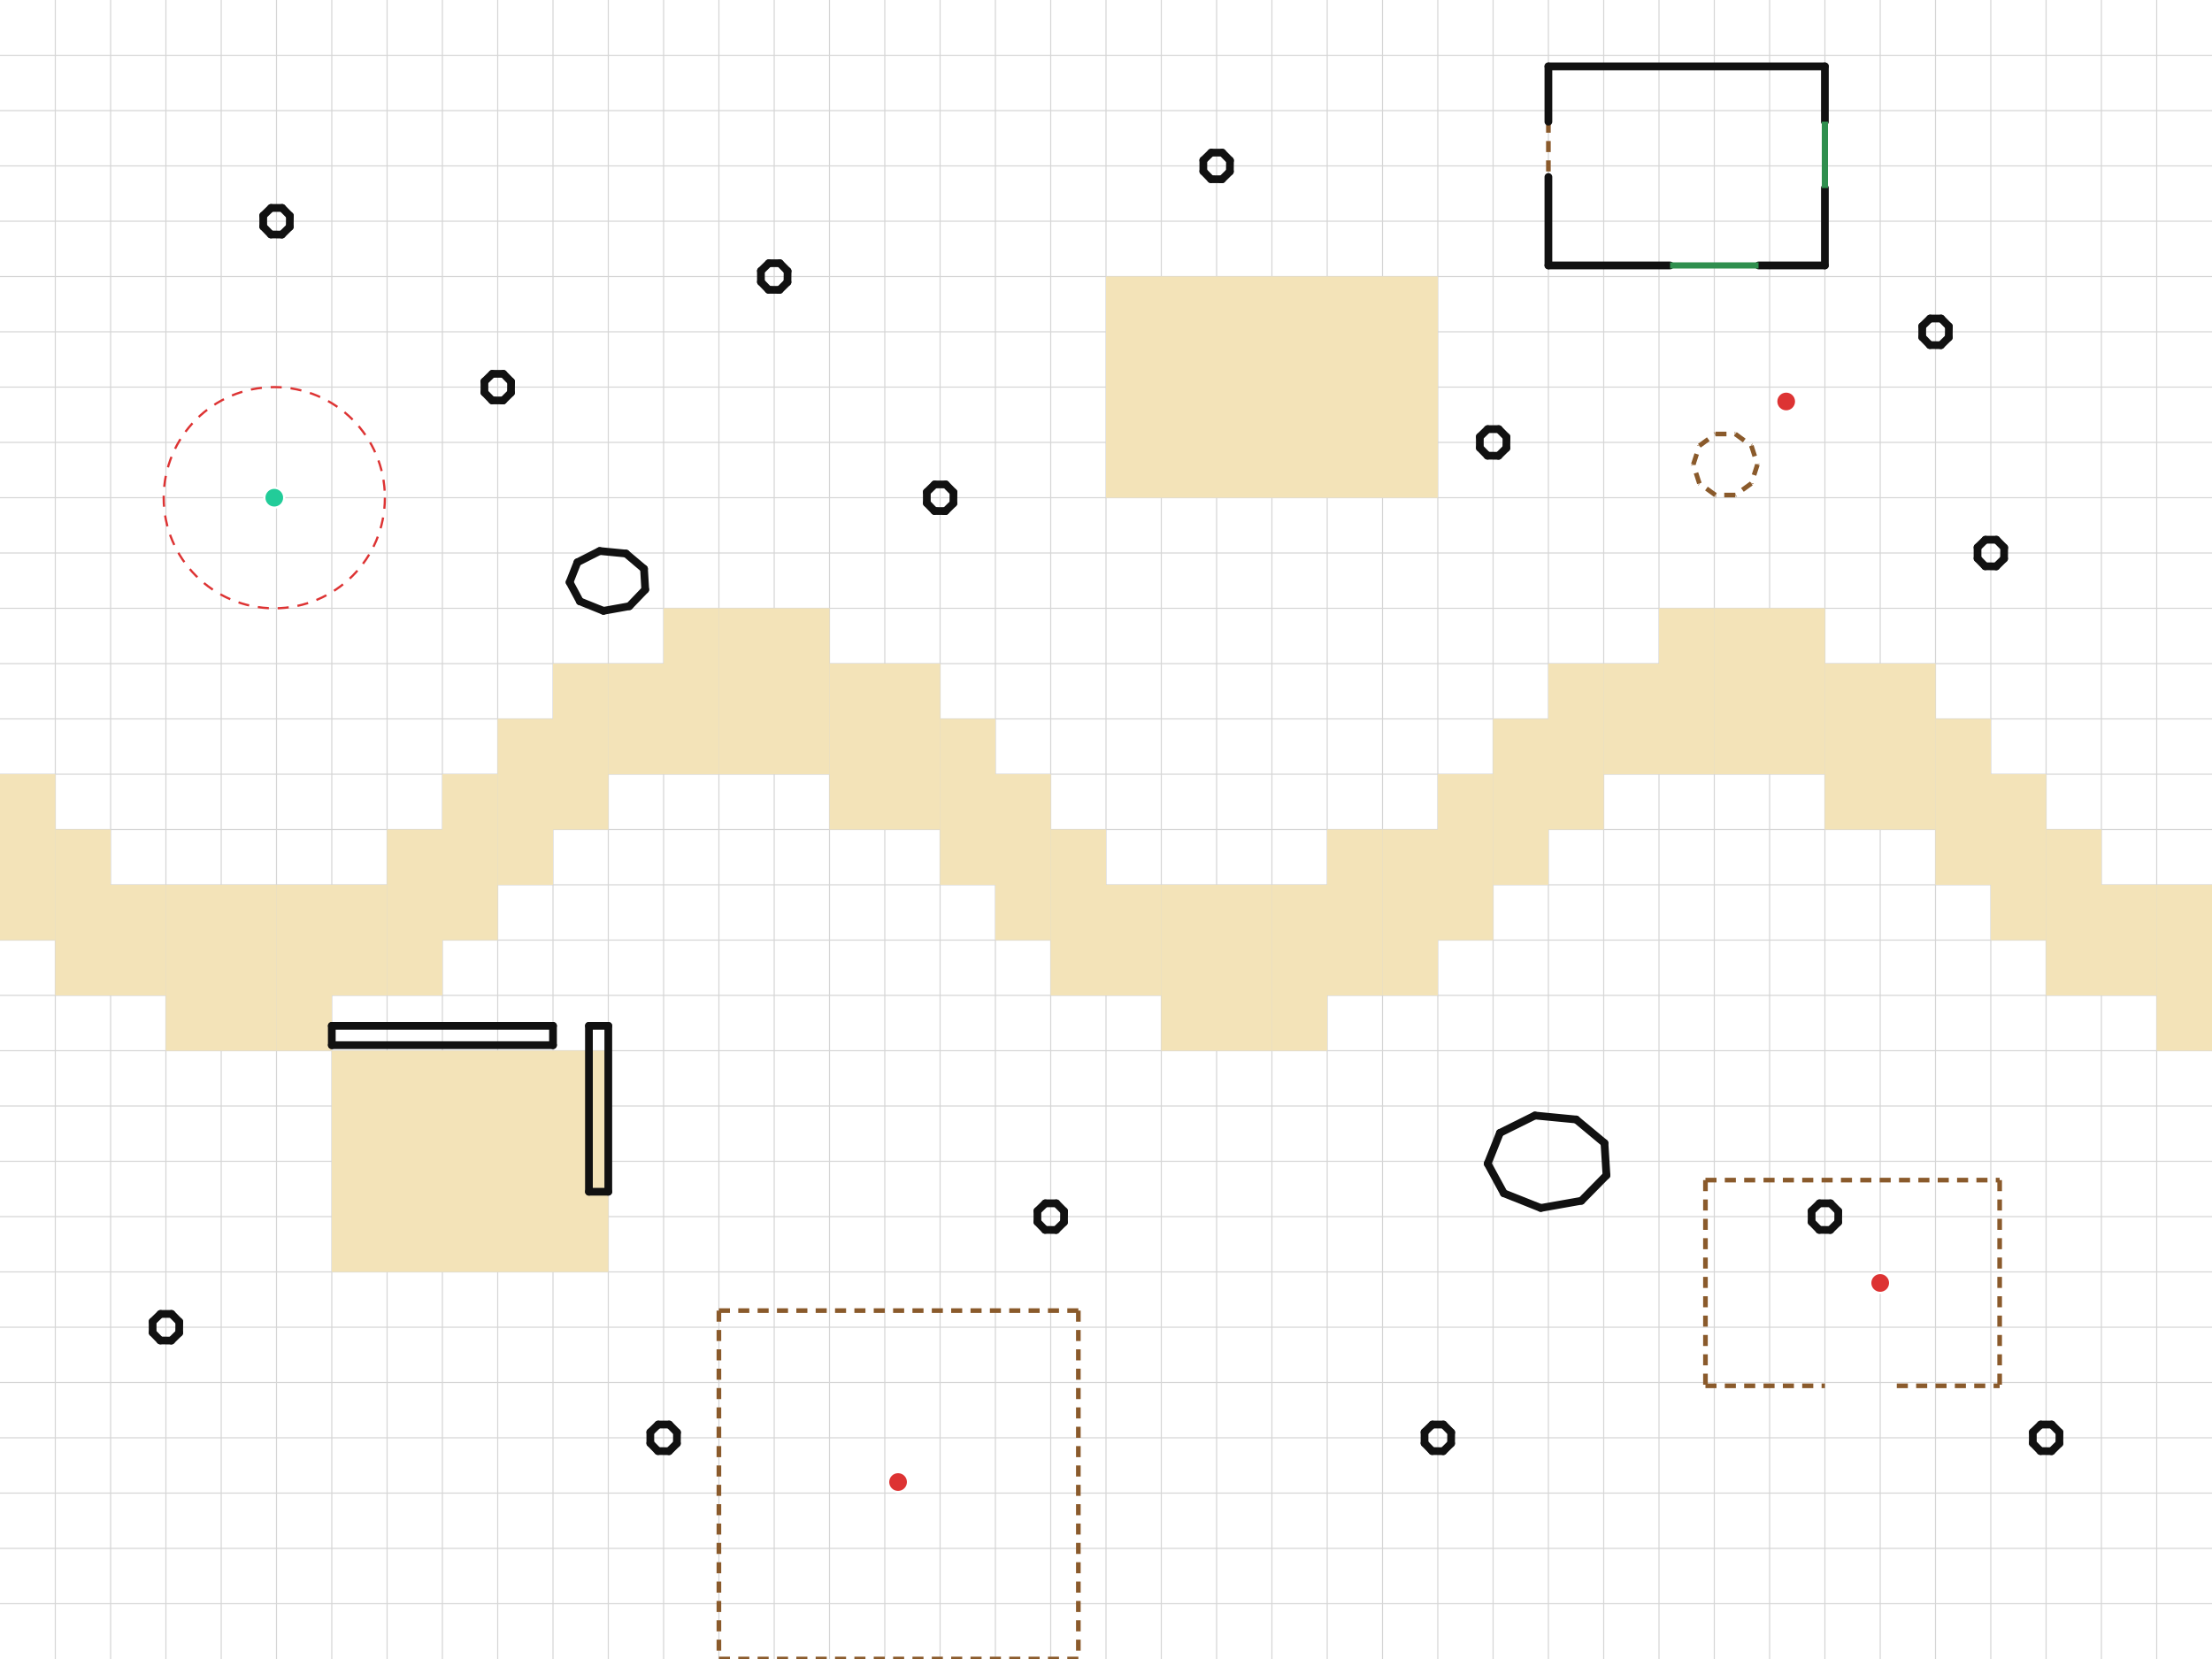
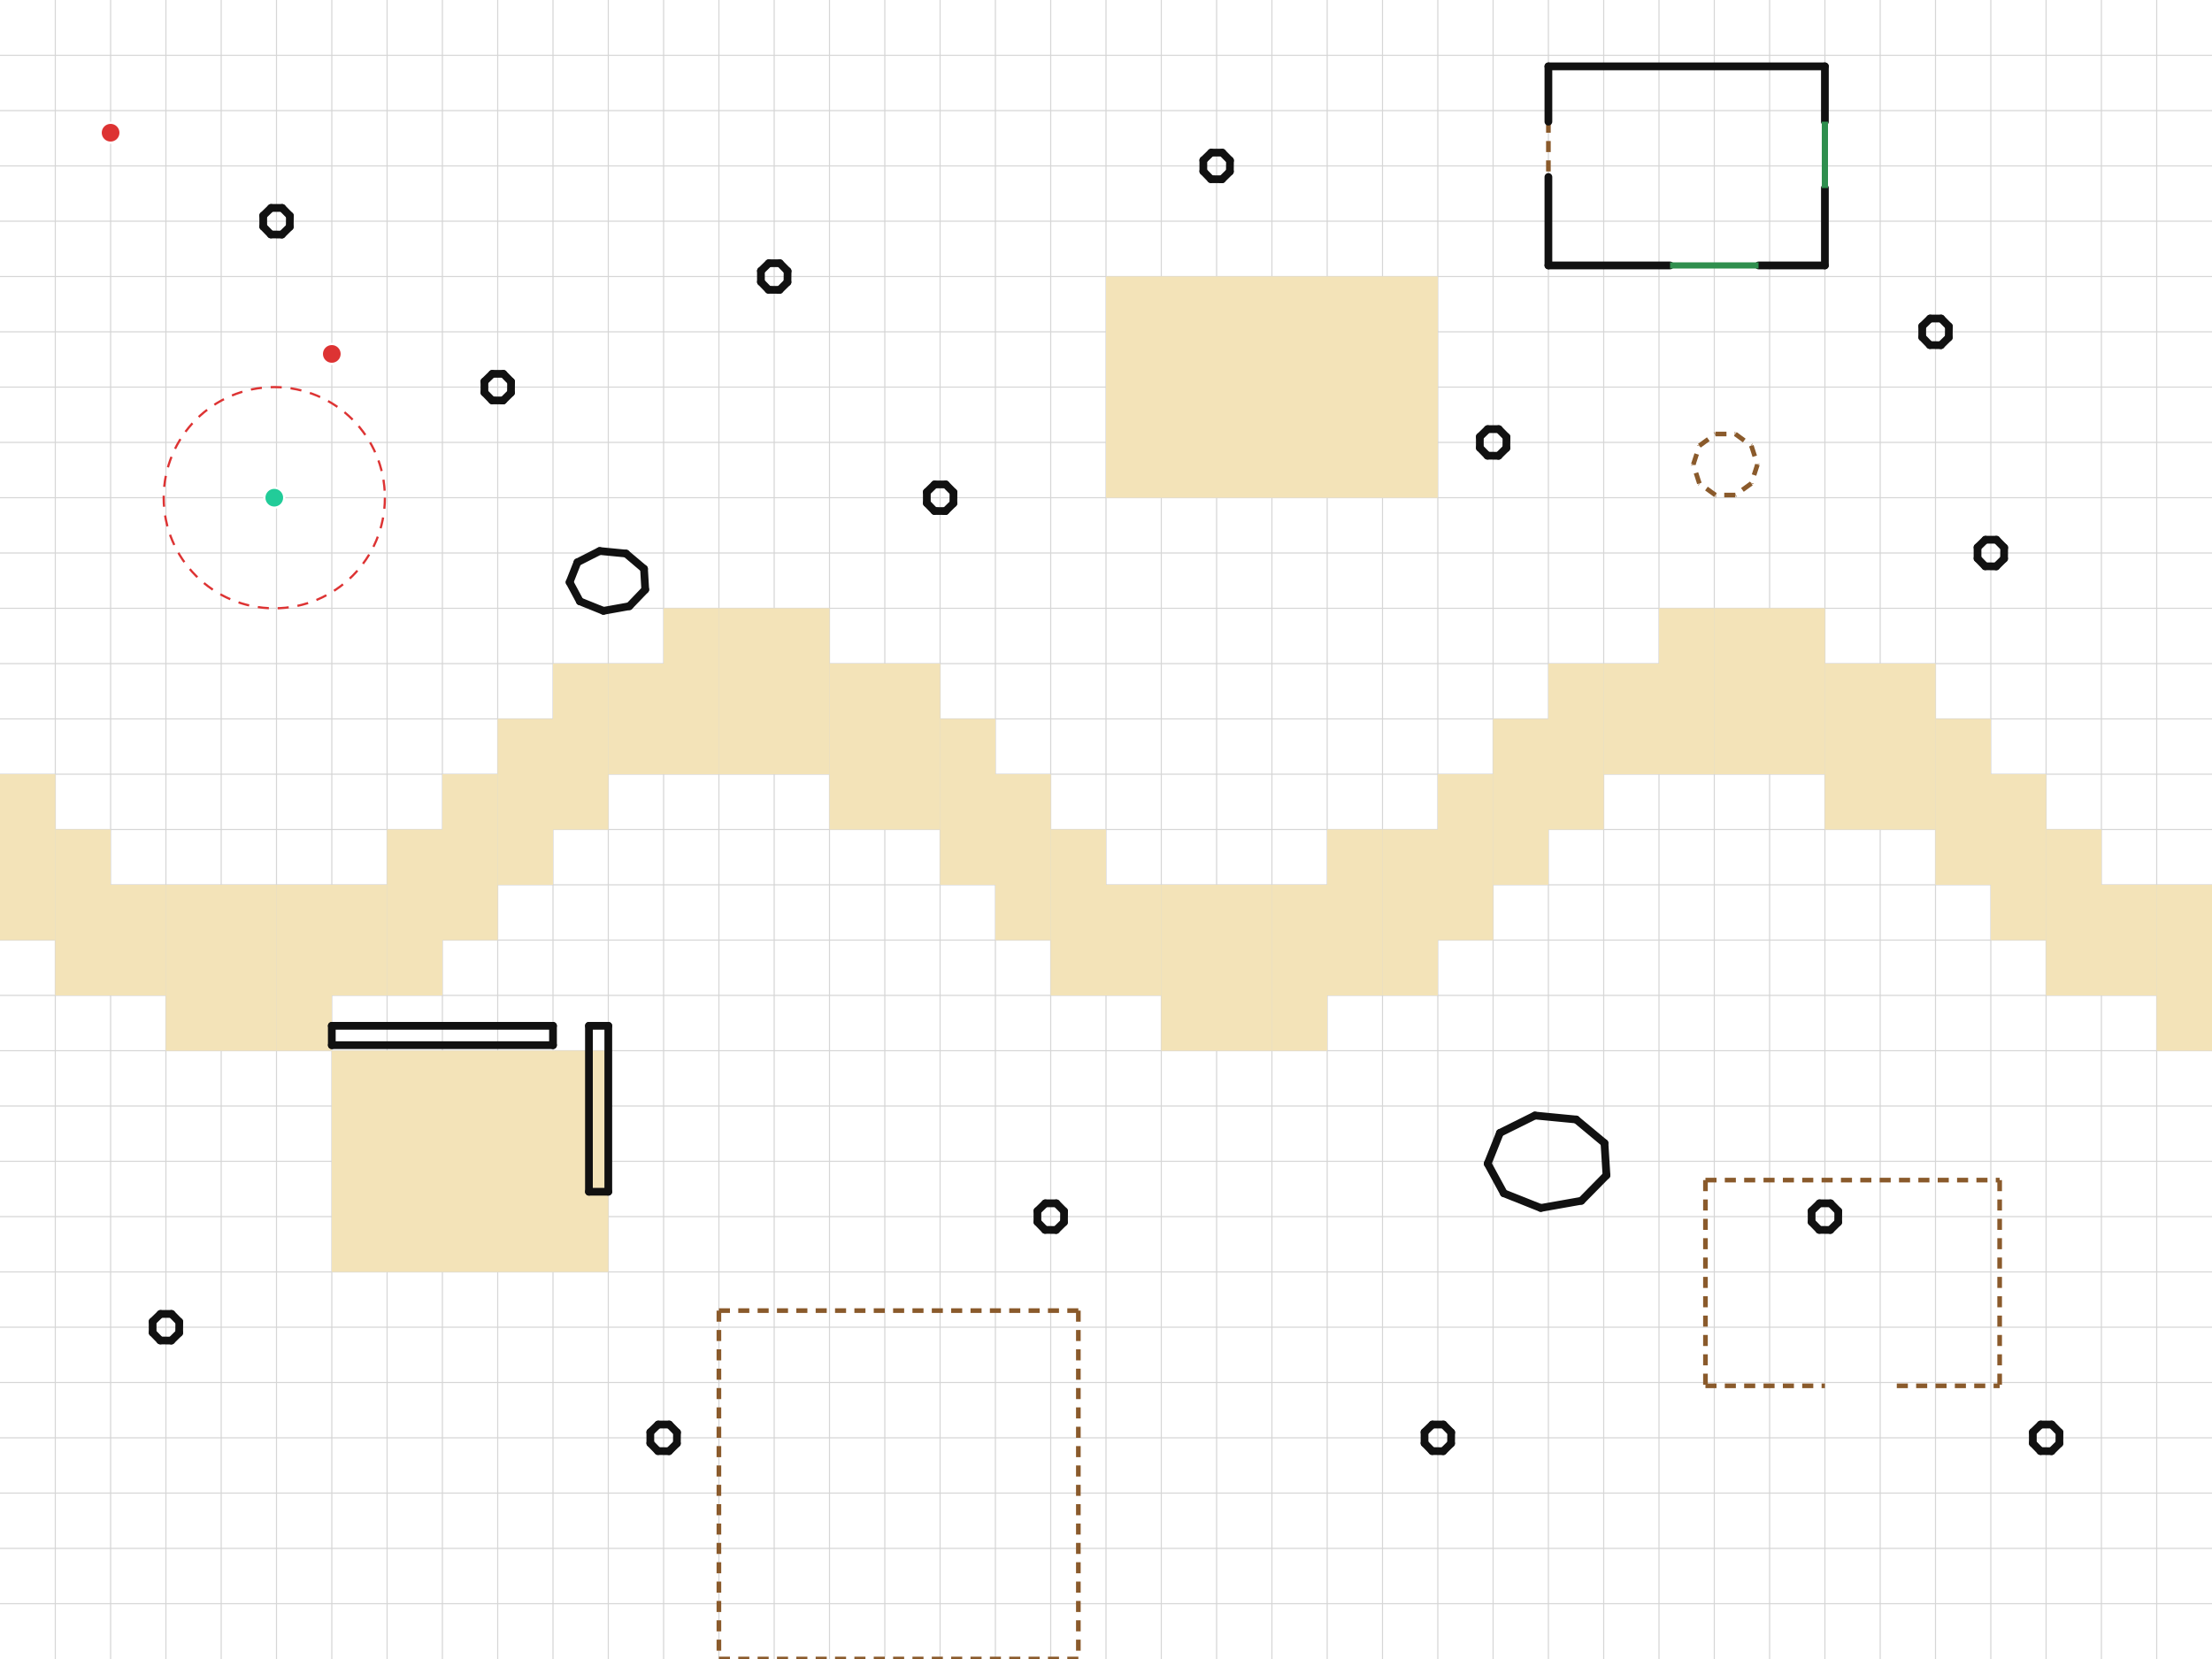
- <svg xmlns="http://www.w3.org/2000/svg" viewBox="0 0 2000 1500" width="2000" height="1500" data-set="b0f61f20-0b90-461a-bf44-32dd01c42bff" data-version="46" data-squares="40" data-feet-per-square="5">
+ <svg xmlns="http://www.w3.org/2000/svg" viewBox="0 0 2000 1500" width="2000" height="1500" data-set="b0f61f20-0b90-461a-bf44-32dd01c42bff" data-version="49" data-squares="40" data-feet-per-square="5">
  <rect width="2000" height="1500" fill="#ffffff" />
  <g id="grid" stroke="#d6d6d6" stroke-width="1" fill="none">
    <line x1="50" y1="0" x2="50" y2="1500" />
    <line x1="100" y1="0" x2="100" y2="1500" />
    <line x1="150" y1="0" x2="150" y2="1500" />
    <line x1="200" y1="0" x2="200" y2="1500" />
    <line x1="250" y1="0" x2="250" y2="1500" />
    <line x1="300" y1="0" x2="300" y2="1500" />
    <line x1="350" y1="0" x2="350" y2="1500" />
    <line x1="400" y1="0" x2="400" y2="1500" />
    <line x1="450" y1="0" x2="450" y2="1500" />
    <line x1="500" y1="0" x2="500" y2="1500" />
    <line x1="550" y1="0" x2="550" y2="1500" />
    <line x1="600" y1="0" x2="600" y2="1500" />
    <line x1="650" y1="0" x2="650" y2="1500" />
    <line x1="700" y1="0" x2="700" y2="1500" />
    <line x1="750" y1="0" x2="750" y2="1500" />
    <line x1="800" y1="0" x2="800" y2="1500" />
    <line x1="850" y1="0" x2="850" y2="1500" />
    <line x1="900" y1="0" x2="900" y2="1500" />
    <line x1="950" y1="0" x2="950" y2="1500" />
    <line x1="1000" y1="0" x2="1000" y2="1500" />
    <line x1="1050" y1="0" x2="1050" y2="1500" />
    <line x1="1100" y1="0" x2="1100" y2="1500" />
    <line x1="1150" y1="0" x2="1150" y2="1500" />
    <line x1="1200" y1="0" x2="1200" y2="1500" />
    <line x1="1250" y1="0" x2="1250" y2="1500" />
    <line x1="1300" y1="0" x2="1300" y2="1500" />
    <line x1="1350" y1="0" x2="1350" y2="1500" />
    <line x1="1400" y1="0" x2="1400" y2="1500" />
    <line x1="1450" y1="0" x2="1450" y2="1500" />
    <line x1="1500" y1="0" x2="1500" y2="1500" />
    <line x1="1550" y1="0" x2="1550" y2="1500" />
    <line x1="1600" y1="0" x2="1600" y2="1500" />
    <line x1="1650" y1="0" x2="1650" y2="1500" />
    <line x1="1700" y1="0" x2="1700" y2="1500" />
    <line x1="1750" y1="0" x2="1750" y2="1500" />
    <line x1="1800" y1="0" x2="1800" y2="1500" />
    <line x1="1850" y1="0" x2="1850" y2="1500" />
    <line x1="1900" y1="0" x2="1900" y2="1500" />
    <line x1="1950" y1="0" x2="1950" y2="1500" />
    <line x1="0" y1="50" x2="2000" y2="50" />
    <line x1="0" y1="100" x2="2000" y2="100" />
    <line x1="0" y1="150" x2="2000" y2="150" />
    <line x1="0" y1="200" x2="2000" y2="200" />
    <line x1="0" y1="250" x2="2000" y2="250" />
    <line x1="0" y1="300" x2="2000" y2="300" />
    <line x1="0" y1="350" x2="2000" y2="350" />
    <line x1="0" y1="400" x2="2000" y2="400" />
    <line x1="0" y1="450" x2="2000" y2="450" />
    <line x1="0" y1="500" x2="2000" y2="500" />
    <line x1="0" y1="550" x2="2000" y2="550" />
    <line x1="0" y1="600" x2="2000" y2="600" />
    <line x1="0" y1="650" x2="2000" y2="650" />
    <line x1="0" y1="700" x2="2000" y2="700" />
    <line x1="0" y1="750" x2="2000" y2="750" />
    <line x1="0" y1="800" x2="2000" y2="800" />
    <line x1="0" y1="850" x2="2000" y2="850" />
    <line x1="0" y1="900" x2="2000" y2="900" />
    <line x1="0" y1="950" x2="2000" y2="950" />
    <line x1="0" y1="1000" x2="2000" y2="1000" />
    <line x1="0" y1="1050" x2="2000" y2="1050" />
    <line x1="0" y1="1100" x2="2000" y2="1100" />
    <line x1="0" y1="1150" x2="2000" y2="1150" />
    <line x1="0" y1="1200" x2="2000" y2="1200" />
    <line x1="0" y1="1250" x2="2000" y2="1250" />
    <line x1="0" y1="1300" x2="2000" y2="1300" />
    <line x1="0" y1="1350" x2="2000" y2="1350" />
    <line x1="0" y1="1400" x2="2000" y2="1400" />
    <line x1="0" y1="1450" x2="2000" y2="1450" />
  </g>
  <g id="difficult" fill="#f3e3b8" stroke="none">
    <rect x="0" y="700" width="50" height="150" />
    <rect x="50" y="750" width="50" height="150" />
    <rect x="100" y="800" width="50" height="100" />
    <rect x="150" y="800" width="50" height="150" />
    <rect x="200" y="800" width="50" height="150" />
    <rect x="250" y="800" width="50" height="150" />
    <rect x="300" y="800" width="50" height="100" />
    <rect x="350" y="750" width="50" height="150" />
    <rect x="400" y="700" width="50" height="150" />
    <rect x="450" y="650" width="50" height="150" />
    <rect x="500" y="600" width="50" height="150" />
    <rect x="550" y="600" width="50" height="100" />
    <rect x="600" y="550" width="50" height="150" />
    <rect x="650" y="550" width="50" height="150" />
    <rect x="700" y="550" width="50" height="150" />
    <rect x="750" y="600" width="50" height="150" />
    <rect x="800" y="600" width="50" height="150" />
    <rect x="850" y="650" width="50" height="150" />
    <rect x="900" y="700" width="50" height="150" />
    <rect x="950" y="750" width="50" height="150" />
    <rect x="1000" y="800" width="50" height="100" />
    <rect x="1050" y="800" width="50" height="150" />
    <rect x="1100" y="800" width="50" height="150" />
    <rect x="1150" y="800" width="50" height="150" />
    <rect x="1200" y="750" width="50" height="150" />
    <rect x="1250" y="750" width="50" height="150" />
    <rect x="1300" y="700" width="50" height="150" />
    <rect x="1350" y="650" width="50" height="150" />
    <rect x="1400" y="600" width="50" height="150" />
    <rect x="1450" y="600" width="50" height="100" />
    <rect x="1500" y="550" width="50" height="150" />
    <rect x="1550" y="550" width="50" height="150" />
    <rect x="1600" y="550" width="50" height="150" />
    <rect x="1650" y="600" width="50" height="150" />
    <rect x="1700" y="600" width="50" height="150" />
    <rect x="1750" y="650" width="50" height="150" />
    <rect x="1800" y="700" width="50" height="150" />
    <rect x="1850" y="750" width="50" height="150" />
    <rect x="1900" y="800" width="50" height="100" />
    <rect x="1950" y="800" width="50" height="150" />
    <rect x="300" y="950" width="250" height="200" />
    <rect x="1000" y="250" width="300" height="200" />
  </g>
  <g id="fences" stroke="#8a5a2b" stroke-width="4.2" stroke-dasharray="10,7.5" stroke-linecap="butt">
    <line x1="1400" y1="110" x2="1400" y2="160" />
    <line x1="650" y1="1185" x2="975" y2="1185" />
    <line x1="650" y1="1185" x2="650" y2="1500" />
    <line x1="975" y1="1185" x2="975" y2="1500" />
    <line x1="650" y1="1500" x2="975" y2="1500" />
    <line x1="1542" y1="1067" x2="1808" y2="1067" />
    <line x1="1542" y1="1067" x2="1542" y2="1253" />
    <line x1="1808" y1="1067" x2="1808" y2="1253" />
    <line x1="1542" y1="1253" x2="1650" y2="1253" />
    <line x1="1715" y1="1253" x2="1808" y2="1253" />
    <line x1="1589" y1="420" x2="1583.5" y2="437.1" />
    <line x1="1583.5" y1="437.1" x2="1569" y2="447.6" />
    <line x1="1569" y1="447.6" x2="1551" y2="447.6" />
    <line x1="1551" y1="447.6" x2="1536.5" y2="437.1" />
    <line x1="1536.5" y1="437.1" x2="1531" y2="420" />
    <line x1="1531" y1="420" x2="1536.5" y2="403" />
    <line x1="1536.5" y1="403" x2="1551" y2="392.4" />
    <line x1="1551" y1="392.4" x2="1569" y2="392.4" />
    <line x1="1569" y1="392.4" x2="1583.5" y2="403" />
    <line x1="1583.5" y1="403" x2="1589" y2="420" />
  </g>
  <g id="walls" stroke="#111111" stroke-width="7" stroke-linecap="round">
    <line x1="300" y1="927.5" x2="500" y2="927.5" />
    <line x1="500" y1="927.5" x2="500" y2="945" />
    <line x1="500" y1="945" x2="300" y2="945" />
    <line x1="300" y1="945" x2="300" y2="927.5" />
    <line x1="532.5" y1="927.5" x2="550" y2="927.5" />
    <line x1="550" y1="927.5" x2="550" y2="1077.5" />
    <line x1="550" y1="1077.5" x2="532.5" y2="1077.5" />
    <line x1="532.5" y1="1077.5" x2="532.5" y2="927.5" />
    <line x1="1452.5" y1="1062.6" x2="1429.8" y2="1085.7" />
    <line x1="1429.8" y1="1085.7" x2="1393.1" y2="1092.2" />
    <line x1="1393.1" y1="1092.2" x2="1359.7" y2="1078.9" />
    <line x1="1359.7" y1="1078.9" x2="1345.1" y2="1052.1" />
    <line x1="1345.1" y1="1052.1" x2="1356.2" y2="1024.3" />
    <line x1="1356.2" y1="1024.3" x2="1387.8" y2="1008.6" />
    <line x1="1387.8" y1="1008.6" x2="1425.1" y2="1012.2" />
    <line x1="1425.1" y1="1012.2" x2="1450.7" y2="1033.5" />
    <line x1="1450.7" y1="1033.5" x2="1452.5" y2="1062.6" />
    <line x1="583.4" y1="533.1" x2="569" y2="548.1" />
    <line x1="569" y1="548.1" x2="545.6" y2="552.3" />
    <line x1="545.6" y1="552.3" x2="524.3" y2="543.7" />
    <line x1="524.3" y1="543.7" x2="515" y2="526.4" />
    <line x1="515" y1="526.4" x2="522.1" y2="508.4" />
    <line x1="522.1" y1="508.4" x2="542.2" y2="498.2" />
    <line x1="542.2" y1="498.2" x2="566" y2="500.5" />
    <line x1="566" y1="500.5" x2="582.3" y2="514.3" />
    <line x1="582.3" y1="514.3" x2="583.4" y2="533.1" />
    <line x1="1400" y1="60" x2="1650" y2="60" />
    <line x1="1400" y1="60" x2="1400" y2="110" />
    <line x1="1400" y1="160" x2="1400" y2="240" />
    <line x1="1650" y1="60" x2="1650" y2="110" />
    <line x1="1650" y1="170" x2="1650" y2="240" />
    <line x1="1400" y1="240" x2="1510" y2="240" />
    <line x1="1590" y1="240" x2="1650" y2="240" />
    <line x1="262" y1="205.1" x2="254.9" y2="212.1" />
    <line x1="254.9" y1="212.1" x2="244.9" y2="212" />
    <line x1="244.9" y1="212" x2="238" y2="204.9" />
    <line x1="238" y1="204.9" x2="238" y2="194.9" />
    <line x1="238" y1="194.9" x2="245.1" y2="188" />
    <line x1="245.1" y1="188" x2="255.1" y2="188" />
    <line x1="255.1" y1="188" x2="262.1" y2="195.1" />
    <line x1="262.1" y1="195.1" x2="262" y2="205.1" />
    <line x1="462" y1="355.1" x2="454.9" y2="362.1" />
    <line x1="454.9" y1="362.1" x2="444.9" y2="362" />
    <line x1="444.9" y1="362" x2="438" y2="354.9" />
    <line x1="438" y1="354.9" x2="438" y2="344.9" />
    <line x1="438" y1="344.9" x2="445.1" y2="338" />
    <line x1="445.1" y1="338" x2="455.1" y2="338" />
    <line x1="455.1" y1="338" x2="462.1" y2="345.1" />
    <line x1="462.1" y1="345.1" x2="462" y2="355.1" />
    <line x1="712" y1="255.1" x2="704.9" y2="262.1" />
    <line x1="704.9" y1="262.1" x2="694.9" y2="262" />
    <line x1="694.9" y1="262" x2="688" y2="254.9" />
    <line x1="688" y1="254.9" x2="688" y2="244.9" />
    <line x1="688" y1="244.9" x2="695.1" y2="238" />
    <line x1="695.1" y1="238" x2="705.1" y2="238" />
    <line x1="705.1" y1="238" x2="712.1" y2="245.1" />
    <line x1="712.1" y1="245.1" x2="712" y2="255.1" />
    <line x1="1112" y1="155.1" x2="1104.9" y2="162.1" />
    <line x1="1104.9" y1="162.1" x2="1094.9" y2="162" />
    <line x1="1094.9" y1="162" x2="1088" y2="154.9" />
    <line x1="1088" y1="154.9" x2="1088" y2="144.9" />
    <line x1="1088" y1="144.9" x2="1095.1" y2="138" />
    <line x1="1095.1" y1="138" x2="1105.1" y2="138" />
    <line x1="1105.1" y1="138" x2="1112.1" y2="145.1" />
    <line x1="1112.1" y1="145.1" x2="1112" y2="155.1" />
    <line x1="1362" y1="405.1" x2="1354.9" y2="412.1" />
    <line x1="1354.9" y1="412.1" x2="1344.9" y2="412" />
    <line x1="1344.9" y1="412" x2="1338" y2="404.9" />
    <line x1="1338" y1="404.9" x2="1338" y2="394.9" />
    <line x1="1338" y1="394.9" x2="1345.1" y2="388" />
    <line x1="1345.1" y1="388" x2="1355.1" y2="388" />
    <line x1="1355.1" y1="388" x2="1362.1" y2="395.1" />
    <line x1="1362.1" y1="395.1" x2="1362" y2="405.1" />
    <line x1="1762" y1="305.1" x2="1754.9" y2="312.1" />
    <line x1="1754.9" y1="312.1" x2="1744.9" y2="312" />
    <line x1="1744.9" y1="312" x2="1738" y2="304.9" />
    <line x1="1738" y1="304.9" x2="1738" y2="294.9" />
    <line x1="1738" y1="294.9" x2="1745.1" y2="288" />
    <line x1="1745.1" y1="288" x2="1755.1" y2="288" />
    <line x1="1755.1" y1="288" x2="1762.1" y2="295.1" />
    <line x1="1762.1" y1="295.1" x2="1762" y2="305.1" />
    <line x1="1812" y1="505.1" x2="1804.9" y2="512.1" />
    <line x1="1804.9" y1="512.1" x2="1794.9" y2="512" />
    <line x1="1794.9" y1="512" x2="1788" y2="504.9" />
    <line x1="1788" y1="504.9" x2="1788" y2="494.9" />
    <line x1="1788" y1="494.9" x2="1795.1" y2="488" />
    <line x1="1795.1" y1="488" x2="1805.1" y2="488" />
    <line x1="1805.1" y1="488" x2="1812.1" y2="495.1" />
    <line x1="1812.1" y1="495.1" x2="1812" y2="505.1" />
    <line x1="162" y1="1205.1" x2="154.9" y2="1212.1" />
    <line x1="154.9" y1="1212.1" x2="144.9" y2="1212" />
    <line x1="144.9" y1="1212" x2="138" y2="1204.9" />
    <line x1="138" y1="1204.9" x2="138" y2="1194.9" />
    <line x1="138" y1="1194.9" x2="145.1" y2="1188" />
    <line x1="145.1" y1="1188" x2="155.1" y2="1188" />
    <line x1="155.1" y1="1188" x2="162.1" y2="1195.1" />
    <line x1="162.1" y1="1195.1" x2="162" y2="1205.1" />
    <line x1="612" y1="1305.1" x2="604.9" y2="1312.1" />
    <line x1="604.9" y1="1312.1" x2="594.9" y2="1312" />
    <line x1="594.9" y1="1312" x2="588" y2="1304.9" />
    <line x1="588" y1="1304.9" x2="588" y2="1294.9" />
    <line x1="588" y1="1294.9" x2="595.1" y2="1288" />
    <line x1="595.1" y1="1288" x2="605.1" y2="1288" />
    <line x1="605.1" y1="1288" x2="612.1" y2="1295.1" />
    <line x1="612.1" y1="1295.1" x2="612" y2="1305.1" />
    <line x1="962" y1="1105.1" x2="954.9" y2="1112.1" />
    <line x1="954.9" y1="1112.1" x2="944.9" y2="1112" />
    <line x1="944.9" y1="1112" x2="938" y2="1104.9" />
    <line x1="938" y1="1104.9" x2="938" y2="1094.9" />
    <line x1="938" y1="1094.9" x2="945.1" y2="1088" />
    <line x1="945.1" y1="1088" x2="955.1" y2="1088" />
    <line x1="955.1" y1="1088" x2="962.1" y2="1095.1" />
    <line x1="962.1" y1="1095.1" x2="962" y2="1105.1" />
    <line x1="1312" y1="1305.1" x2="1304.9" y2="1312.1" />
    <line x1="1304.9" y1="1312.1" x2="1294.9" y2="1312" />
    <line x1="1294.9" y1="1312" x2="1288" y2="1304.9" />
    <line x1="1288" y1="1304.9" x2="1288" y2="1294.9" />
    <line x1="1288" y1="1294.9" x2="1295.1" y2="1288" />
    <line x1="1295.1" y1="1288" x2="1305.1" y2="1288" />
    <line x1="1305.1" y1="1288" x2="1312.1" y2="1295.1" />
    <line x1="1312.1" y1="1295.1" x2="1312" y2="1305.1" />
    <line x1="1662" y1="1105.1" x2="1654.9" y2="1112.1" />
    <line x1="1654.9" y1="1112.1" x2="1644.9" y2="1112" />
    <line x1="1644.9" y1="1112" x2="1638" y2="1104.9" />
    <line x1="1638" y1="1104.9" x2="1638" y2="1094.9" />
    <line x1="1638" y1="1094.9" x2="1645.1" y2="1088" />
    <line x1="1645.1" y1="1088" x2="1655.1" y2="1088" />
    <line x1="1655.1" y1="1088" x2="1662.1" y2="1095.1" />
    <line x1="1662.1" y1="1095.1" x2="1662" y2="1105.1" />
    <line x1="1862" y1="1305.1" x2="1854.9" y2="1312.1" />
    <line x1="1854.9" y1="1312.1" x2="1844.9" y2="1312" />
    <line x1="1844.9" y1="1312" x2="1838" y2="1304.9" />
    <line x1="1838" y1="1304.9" x2="1838" y2="1294.9" />
    <line x1="1838" y1="1294.9" x2="1845.1" y2="1288" />
    <line x1="1845.1" y1="1288" x2="1855.1" y2="1288" />
    <line x1="1855.1" y1="1288" x2="1862.1" y2="1295.1" />
    <line x1="1862.1" y1="1295.1" x2="1862" y2="1305.1" />
    <line x1="862" y1="455.1" x2="854.9" y2="462.1" />
    <line x1="854.9" y1="462.1" x2="844.9" y2="462" />
    <line x1="844.9" y1="462" x2="838" y2="454.9" />
    <line x1="838" y1="454.9" x2="838" y2="444.9" />
    <line x1="838" y1="444.9" x2="845.1" y2="438" />
    <line x1="845.1" y1="438" x2="855.1" y2="438" />
    <line x1="855.1" y1="438" x2="862.1" y2="445.1" />
    <line x1="862.1" y1="445.1" x2="862" y2="455.1" />
  </g>
  <g id="doors" stroke="#2f8f4e" stroke-width="5.6" stroke-linecap="butt">
    <line x1="1510" y1="240" x2="1590" y2="240" data-open="1" />
    <line x1="1650" y1="110" x2="1650" y2="170" data-open="0" />
  </g>
  <g id="pins" fill="#d33" stroke="#ffffff" stroke-width="2">
    <g data-name="start">
      <circle cx="248" cy="450" r="9" class="start" fill="#2c9" />
      <circle cx="248" cy="450" r="100" class="area" fill="none" stroke="#d33" stroke-width="2" stroke-dasharray="10,8" />
    </g>
-     <g data-name="far-bank">
-       <circle cx="1700" cy="1160" r="9" />
+     <g data-name="secret-cache">
+       <circle cx="100" cy="120" r="9" />
    </g>
-     <g data-name="cliff-top">
-       <circle cx="812" cy="1340" r="9" />
+     <g data-name="old-mill">
+       <circle cx="300" cy="320" r="9" />
    </g>
-     <g data-name="brazier">
-       <circle cx="1615" cy="363" r="9" />
-     </g>
  </g>
</svg>
